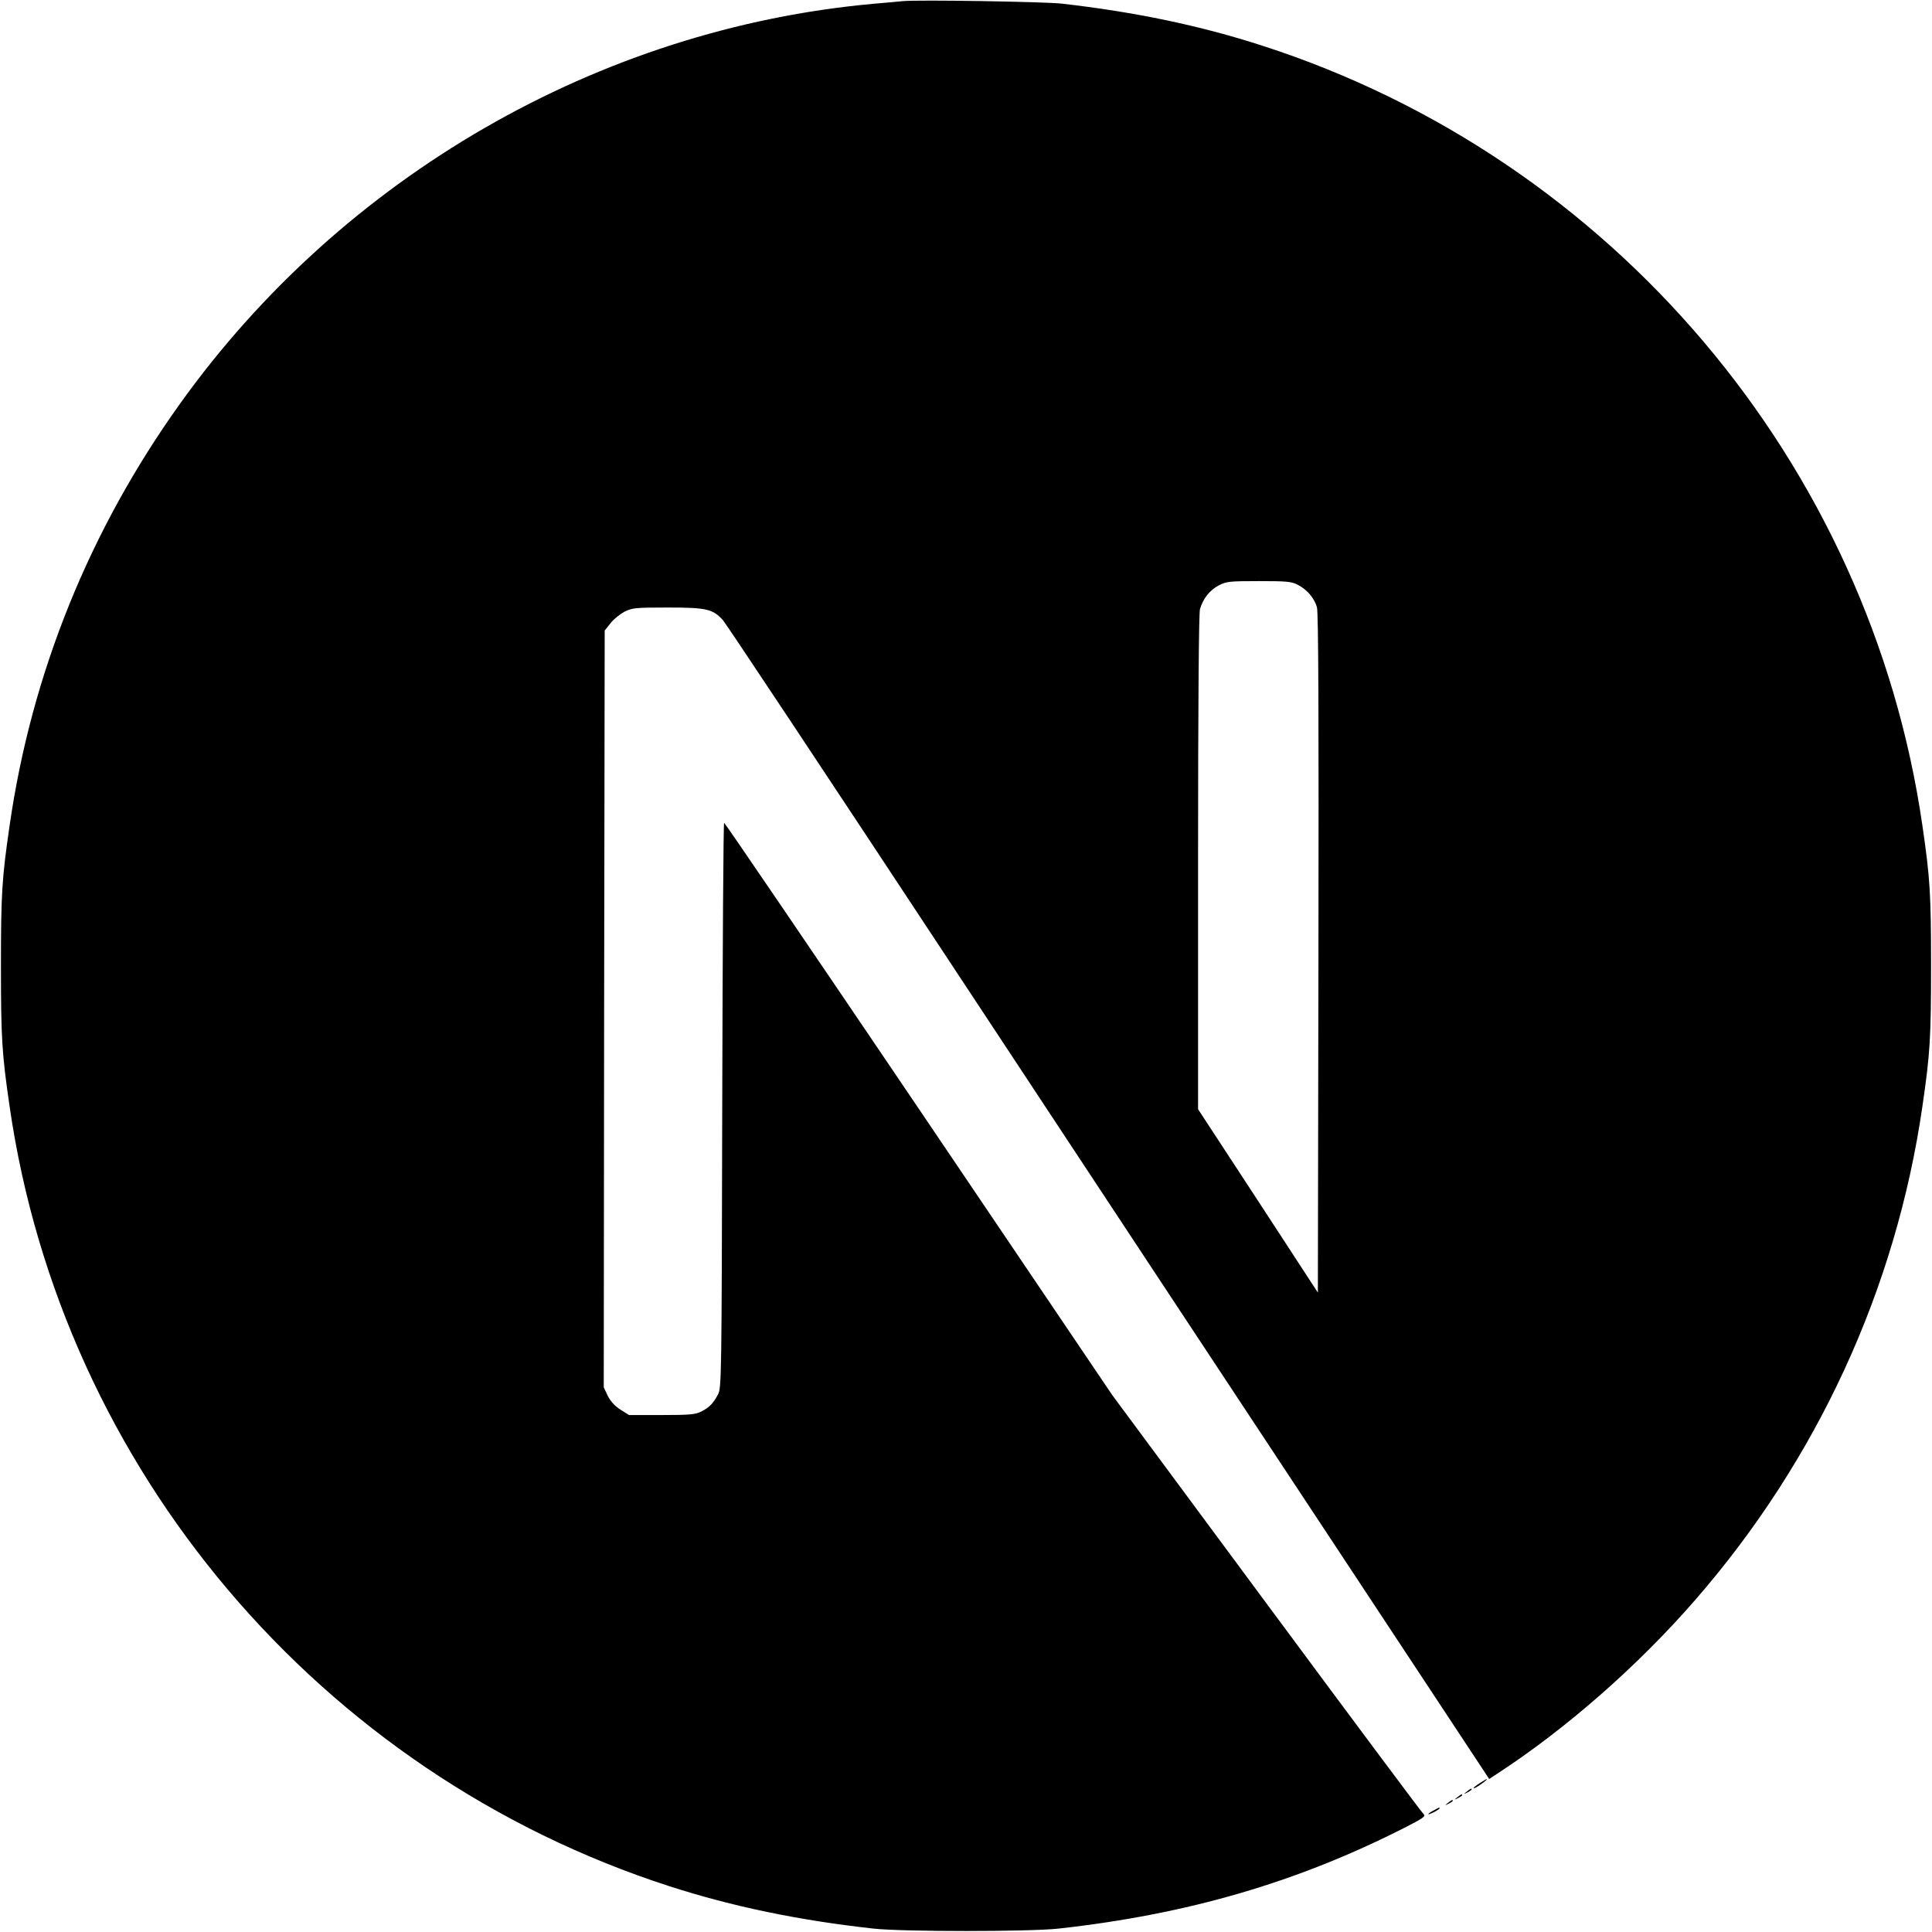
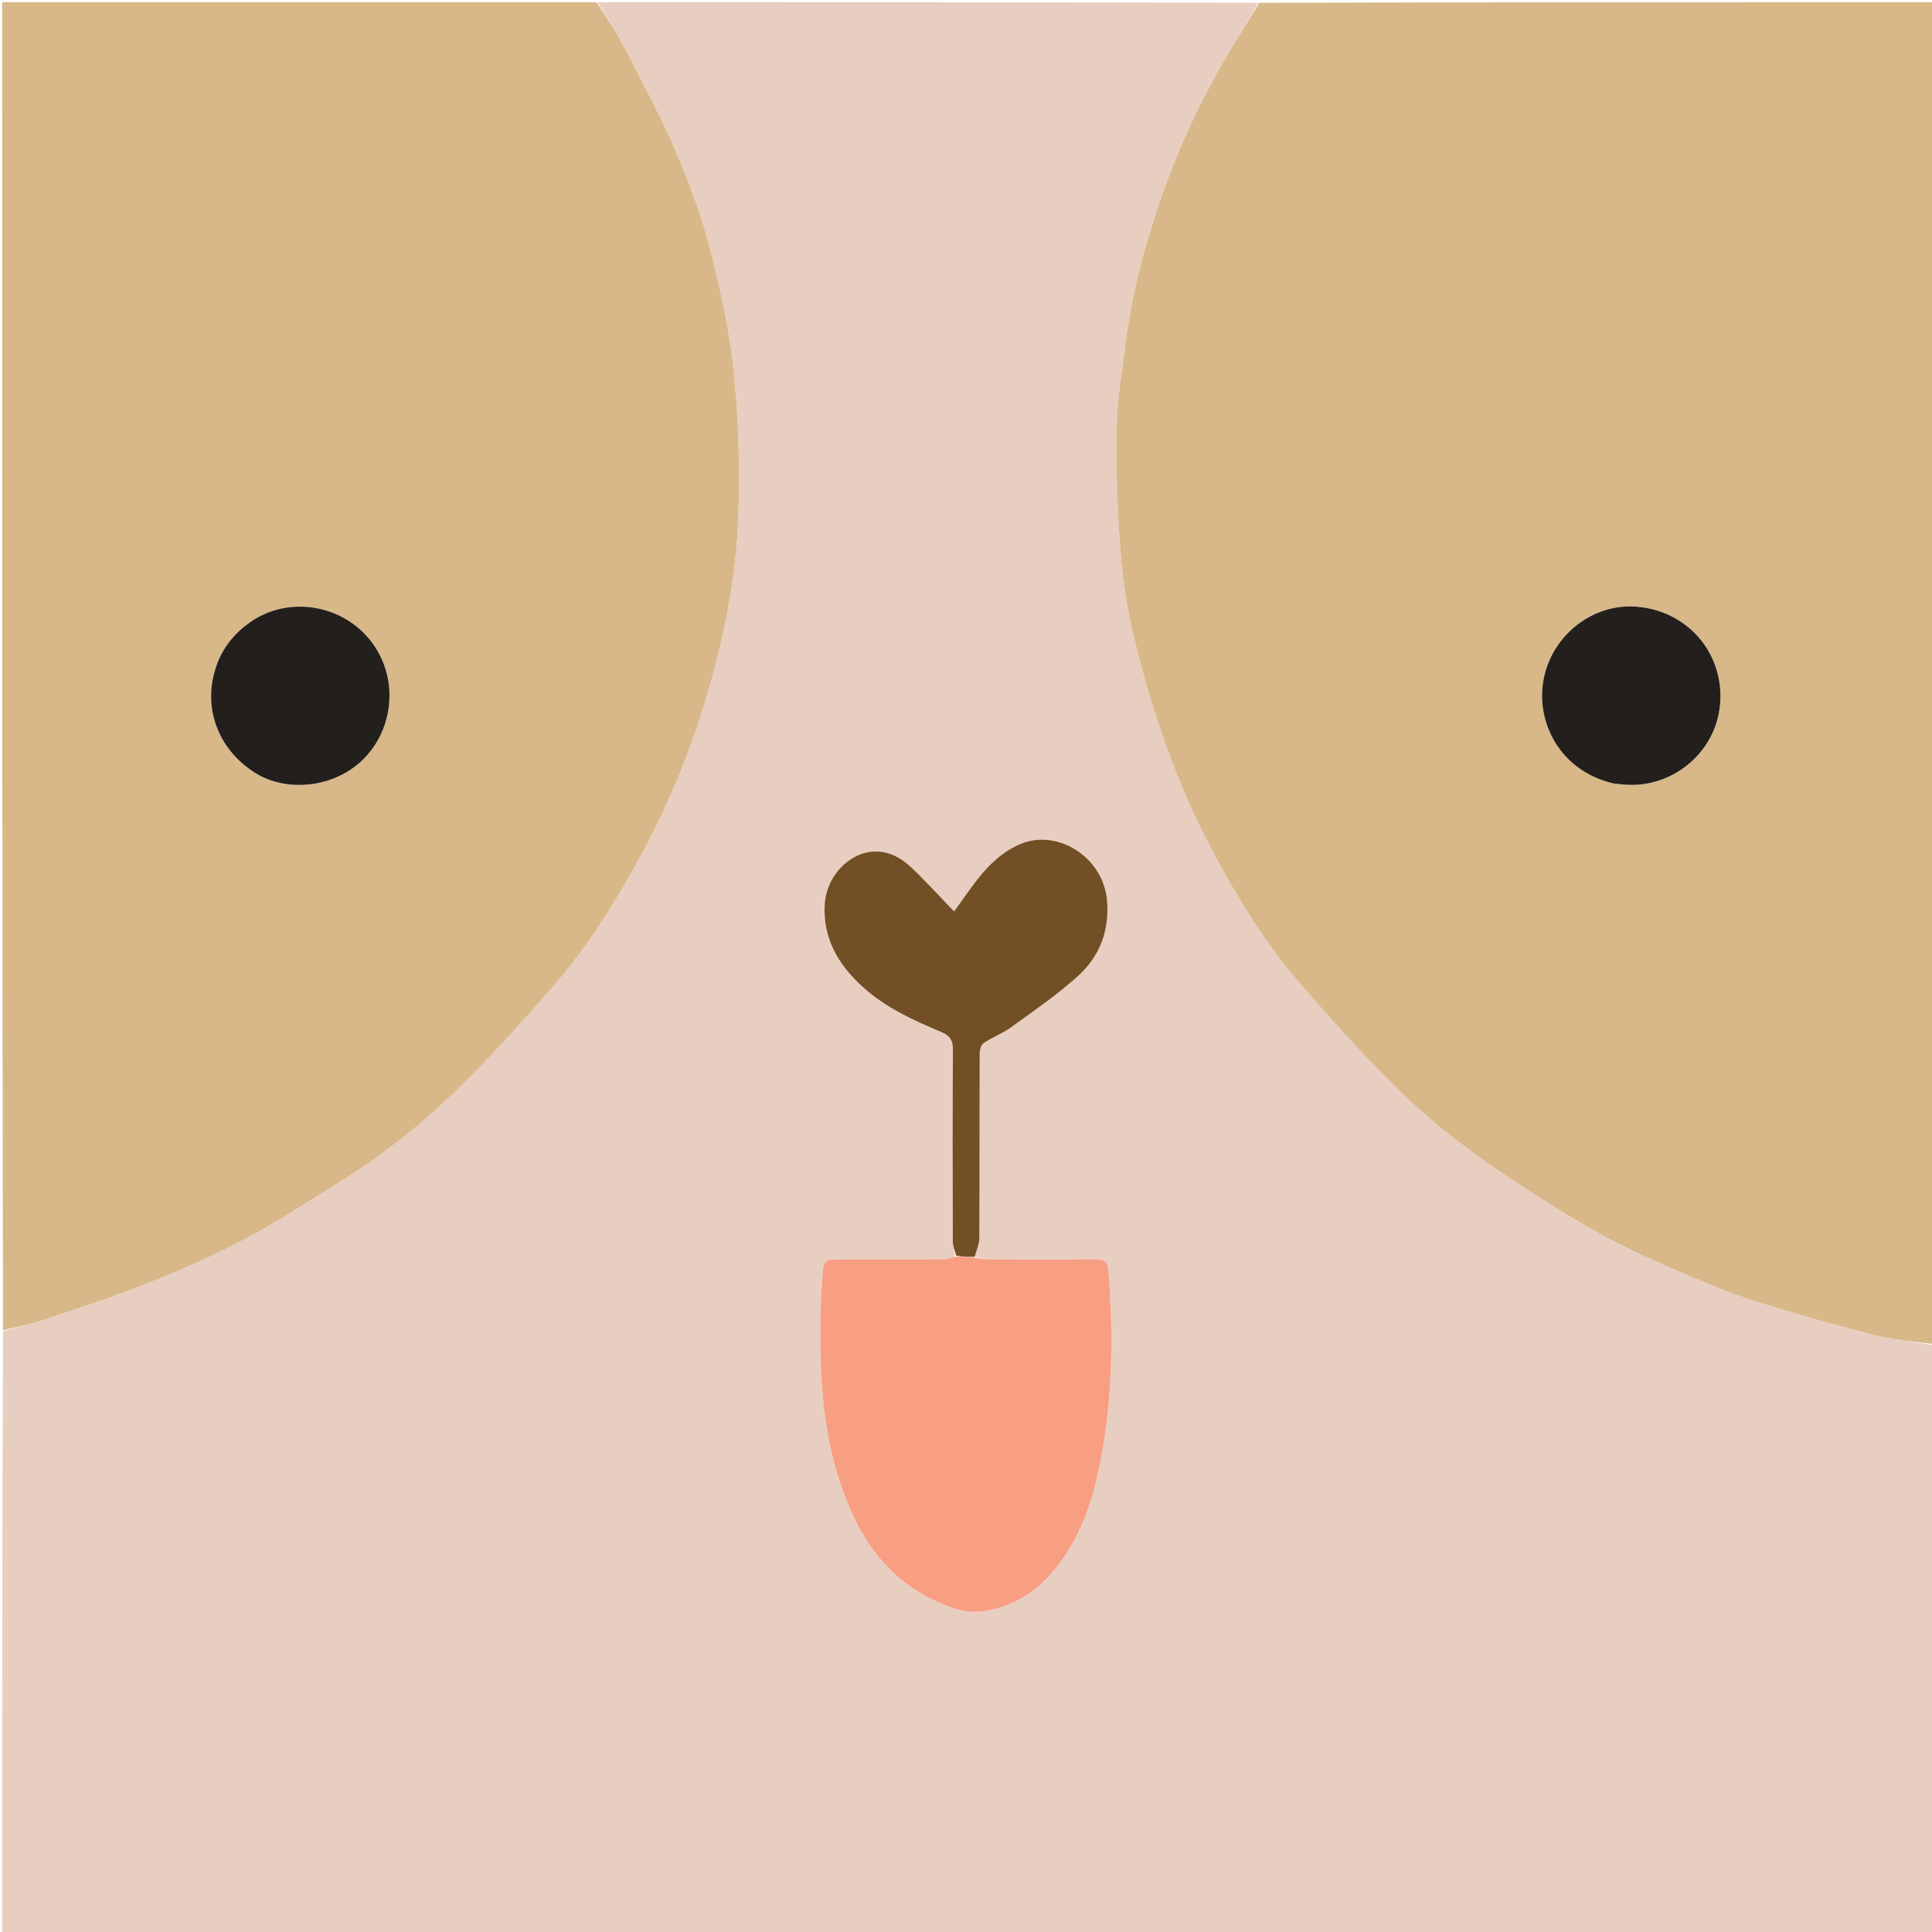
- <svg xmlns="http://www.w3.org/2000/svg" version="1.0" width="1024pt" height="1024pt" viewBox="0 0 1024 1024" preserveAspectRatio="xMidYMid meet">
-   <g transform="translate(0,1024) scale(0.1,-0.1)" fill="#000000" stroke="none">
-     <path d="M4785 10234 c-22 -2 -92 -9 -155 -14 -1453 -131 -2814 -915 -3676 -2120 -480 -670 -787 -1430 -903 -2235 -41 -281 -46 -364 -46 -745 0 -381 5 -464 46 -745 278 -1921 1645 -3535 3499 -4133 332 -107 682 -180 1080 -224 155 -17 825 -17 980 0 687 76 1269 246 1843 539 88 45 105 57 93 67 -8 6 -383 509 -833 1117 l-818 1105 -1025 1517 c-564 834 -1028 1516 -1032 1516 -4 1 -8 -673 -10 -1496 -3 -1441 -4 -1499 -22 -1533 -26 -49 -46 -69 -88 -91 -32 -16 -60 -19 -211 -19 l-173 0 -46 29 c-30 19 -52 44 -67 73 l-21 45 2 2005 3 2006 31 39 c16 21 50 48 74 61 41 20 57 22 230 22 204 0 238 -8 291 -66 15 -16 570 -852 1234 -1859 664 -1007 1572 -2382 2018 -3057 l810 -1227 41 27 c363 236 747 572 1051 922 647 743 1064 1649 1204 2615 41 281 46 364 46 745 0 381 -5 464 -46 745 -278 1921 -1645 3535 -3499 4133 -327 106 -675 179 -1065 223 -96 10 -757 21 -840 13z m2094 -3094 c48 -24 87 -70 101 -118 8 -26 10 -582 8 -1835 l-3 -1798 -317 486 -318 486 0 1307 c0 845 4 1320 10 1343 16 56 51 100 99 126 41 21 56 23 213 23 148 0 174 -2 207 -20z" />
-     <path d="M7843 789 c-35 -22 -46 -37 -15 -20 22 13 58 40 52 41 -3 0 -20 -10 -37 -21z" />
-     <path d="M7774 744 c-18 -14 -18 -15 4 -4 12 6 22 13 22 15 0 8 -5 6 -26 -11z" />
-     <path d="M7724 714 c-18 -14 -18 -15 4 -4 12 6 22 13 22 15 0 8 -5 6 -26 -11z" />
-     <path d="M7674 684 c-18 -14 -18 -15 4 -4 12 6 22 13 22 15 0 8 -5 6 -26 -11z" />
-     <path d="M7598 644 c-38 -20 -36 -28 2 -9 17 9 30 18 30 20 0 7 -1 6 -32 -11z" />
-   </g>
+ <svg xmlns="http://www.w3.org/2000/svg" version="1.1" id="Layer_1" x="0px" y="0px" width="100%" viewBox="0 0 902 902" enable-background="new 0 0 902 902" xml:space="preserve">
+   <path fill="#E8CEC1" opacity="1" stroke="none" d=" M903,628   C903,719.64 903,811.28 903,902.96   C602.448,902.96 301.897,902.96 1,902.96   C1,809.31 1,715.619 1.397,621.443   C7.741,619.5 13.828,618.457 19.609,616.507   C36.577,610.782 53.63,605.216 70.256,598.598   C85.346,592.591 100.3,586 114.615,578.356   C129.945,570.17 144.532,560.574 159.308,551.375   C178.397,539.49 196.05,525.553 212.135,509.991   C228.223,494.425 243.242,477.688 257.989,460.818   C274.623,441.789 287.888,420.317 299.87,398.124   C313.469,372.935 324.087,346.457 331.756,318.887   C338.661,294.061 343.649,268.692 344.628,242.995   C345.504,219.971 344.911,196.715 342.603,173.8   C340.606,153.982 336.178,134.268 331.161,114.941   C327.138,99.445 321.364,84.277 315.007,69.55   C308.115,53.58 299.817,38.201 291.795,22.738   C287.929,15.286 283.289,8.234 279,1   C381.691,1 484.382,1 587.394,1.312   C583.033,9.269 578.259,16.859 573.683,24.568   C560.333,47.057 549.316,70.638 541.033,95.459   C534.242,115.81 528.604,136.467 525.868,157.796   C524.058,171.911 521.526,186.054 521.269,200.22   C520.91,219.96 521.749,239.781 523.277,259.475   C524.311,272.796 526.618,286.15 529.79,299.14   C533.804,315.577 538.56,331.917 544.318,347.82   C549.952,363.381 556.342,378.814 564.024,393.451   C575.818,415.923 588.816,437.863 605.331,457.269   C619.182,473.546 633.62,489.382 648.608,504.617   C664.686,520.959 682.669,535.251 701.731,547.987   C716.788,558.045 732.114,567.801 747.938,576.579   C760.942,583.792 774.725,589.665 788.403,595.579   C799.206,600.25 810.197,604.644 821.419,608.156   C838.996,613.657 856.753,618.65 874.605,623.182   C883.88,625.536 893.523,626.44 903,628  M455.287,586.472   C455.963,583.644 457.212,580.819 457.227,577.987   C457.372,549.332 457.285,520.676 457.389,492.021   C457.395,490.313 457.96,487.842 459.149,487.043   C463.243,484.293 468.033,482.544 472.009,479.658   C482.615,471.96 493.519,464.515 503.21,455.758   C513.562,446.404 518.229,434.073 516.771,419.77   C514.771,400.165 493.827,386.714 476.312,394.09   C468.156,397.525 461.867,403.525 456.474,410.386   C452.512,415.426 448.91,420.75 445.447,425.533   C438.531,418.38 432.02,411.082 424.88,404.462   C420.227,400.148 414.452,397.201 407.725,397.58   C396.094,398.235 385.8,409.382 385.038,422.12   C384.084,438.057 391.4,450.421 402.66,460.658   C413.251,470.286 426.15,476.278 439.22,481.709   C443.345,483.423 444.927,485.53 444.895,490.112   C444.685,519.917 444.759,549.725 444.85,579.532   C444.857,581.748 445.725,583.961 445.828,586.89   C444.117,587.247 442.407,587.907 440.694,587.915   C424.208,587.993 407.722,587.957 391.235,587.963   C385.126,587.965 384.54,588.498 384.105,594.706   C383.723,600.166 383.232,605.628 383.118,611.096   C382.556,637.91 383.351,664.624 391.63,690.459   C399.314,714.437 411.531,735.047 435.218,746.725   C442.763,750.445 450.698,753.438 459.072,752.256   C475.507,749.937 487.499,740.554 496.731,726.994   C508.288,710.019 512.709,690.541 515.698,670.92   C519.599,645.313 519.513,619.411 517.552,593.548   C517.24,589.434 515.935,587.81 511.554,587.868   C494.404,588.098 477.25,587.992 460.097,587.929   C458.339,587.923 456.582,587.372 455.287,586.472  z" />
+   <path fill="#D8B889" opacity="1" stroke="none" d=" M903,627.531   C893.523,626.44 883.88,625.536 874.605,623.182   C856.753,618.65 838.996,613.657 821.419,608.156   C810.197,604.644 799.206,600.25 788.403,595.579   C774.725,589.665 760.942,583.792 747.938,576.579   C732.114,567.801 716.788,558.045 701.731,547.987   C682.669,535.251 664.686,520.959 648.608,504.617   C633.62,489.382 619.182,473.546 605.331,457.269   C588.816,437.863 575.818,415.923 564.024,393.451   C556.342,378.814 549.952,363.381 544.318,347.82   C538.56,331.917 533.804,315.577 529.79,299.14   C526.618,286.15 524.311,272.796 523.277,259.475   C521.749,239.781 520.91,219.96 521.269,200.22   C521.526,186.054 524.058,171.911 525.868,157.796   C528.604,136.467 534.242,115.81 541.033,95.459   C549.316,70.638 560.333,47.057 573.683,24.568   C578.259,16.859 583.033,9.269 587.858,1.312   C692.951,1 797.902,1 903,1   C903,209.688 903,418.375 903,627.531  M753.709,365.826   C755.199,365.985 756.687,366.17 758.18,366.299   C780.778,368.252 801.108,351.283 803.055,328.851   C805.126,304.987 787.777,284.893 763.662,283.224   C741.576,281.696 721.76,299.277 720.073,321.692   C718.682,340.163 729.842,360.251 753.709,365.826  z" />
+   <path fill="#D8B889" opacity="1" stroke="none" d=" M278.531,1   C283.289,8.234 287.929,15.286 291.795,22.738   C299.817,38.201 308.115,53.58 315.007,69.55   C321.364,84.277 327.138,99.445 331.161,114.941   C336.178,134.268 340.606,153.982 342.603,173.8   C344.911,196.715 345.504,219.971 344.628,242.995   C343.649,268.692 338.661,294.061 331.756,318.887   C324.087,346.457 313.469,372.935 299.87,398.124   C287.888,420.317 274.623,441.789 257.989,460.818   C243.242,477.688 228.223,494.425 212.135,509.991   C196.05,525.553 178.397,539.49 159.308,551.375   C144.532,560.574 129.945,570.17 114.615,578.356   C100.3,586 85.346,592.591 70.256,598.598   C53.63,605.216 36.577,610.782 19.609,616.507   C13.828,618.457 7.741,619.5 1.397,620.979   C1,414.434 1,207.868 1,1   C93.354,1 185.708,1 278.531,1  M118.676,289.207   C108.822,295.435 102.357,304.067 99.678,315.517   C95.553,333.147 103.084,350.8 119.157,360.856   C133.135,369.601 153.392,367.973 166.782,357.028   C180.427,345.874 185.425,326.566 179.181,310.065   C170.005,285.814 140.886,275.985 118.676,289.207  z" />
+   <path fill="#F89E83" opacity="1" stroke="none" d=" M454.824,587.074   C456.582,587.372 458.339,587.923 460.097,587.929   C477.25,587.992 494.404,588.098 511.554,587.868   C515.935,587.81 517.24,589.434 517.552,593.548   C519.513,619.411 519.599,645.313 515.698,670.92   C512.709,690.541 508.288,710.019 496.731,726.994   C487.499,740.554 475.507,749.937 459.072,752.256   C450.698,753.438 442.763,750.445 435.218,746.725   C411.531,735.047 399.314,714.437 391.63,690.459   C383.351,664.624 382.556,637.91 383.118,611.096   C383.232,605.628 383.723,600.166 384.105,594.706   C384.54,588.498 385.126,587.965 391.235,587.963   C407.722,587.957 424.208,587.993 440.694,587.915   C442.407,587.907 444.117,587.247 446.316,586.665   C449.477,586.651 452.151,586.863 454.824,587.074  z" />
+   <path fill="#724F24" opacity="1" stroke="none" d=" M455.056,586.773   C452.151,586.863 449.477,586.651 446.498,586.308   C445.725,583.961 444.857,581.748 444.85,579.532   C444.759,549.725 444.685,519.917 444.895,490.112   C444.927,485.53 443.345,483.423 439.22,481.709   C426.15,476.278 413.251,470.286 402.66,460.658   C391.4,450.421 384.084,438.057 385.038,422.12   C385.8,409.382 396.094,398.235 407.725,397.58   C414.452,397.201 420.227,400.148 424.88,404.462   C432.02,411.082 438.531,418.38 445.447,425.533   C448.91,420.75 452.512,415.426 456.474,410.386   C461.867,403.525 468.156,397.525 476.312,394.09   C493.827,386.714 514.771,400.165 516.771,419.77   C518.229,434.073 513.562,446.404 503.21,455.758   C493.519,464.515 482.615,471.96 472.009,479.658   C468.033,482.544 463.243,484.293 459.149,487.043   C457.96,487.842 457.395,490.313 457.389,492.021   C457.285,520.676 457.372,549.332 457.227,577.987   C457.212,580.819 455.963,583.644 455.056,586.773  z" />
+   <path fill="#221F1C" opacity="1" stroke="none" d=" M753.291,365.761   C729.842,360.251 718.682,340.163 720.073,321.692   C721.76,299.277 741.576,281.696 763.662,283.224   C787.777,284.893 805.126,304.987 803.055,328.851   C801.108,351.283 780.778,368.252 758.18,366.299   C756.687,366.17 755.199,365.985 753.291,365.761  z" />
+   <path fill="#221F1D" opacity="1" stroke="none" d=" M118.986,289.016   C140.886,275.985 170.005,285.814 179.181,310.065   C185.425,326.566 180.427,345.874 166.782,357.028   C153.392,367.973 133.135,369.601 119.157,360.856   C103.084,350.8 95.553,333.147 99.678,315.517   C102.357,304.067 108.822,295.435 118.986,289.016  z" />
</svg>
